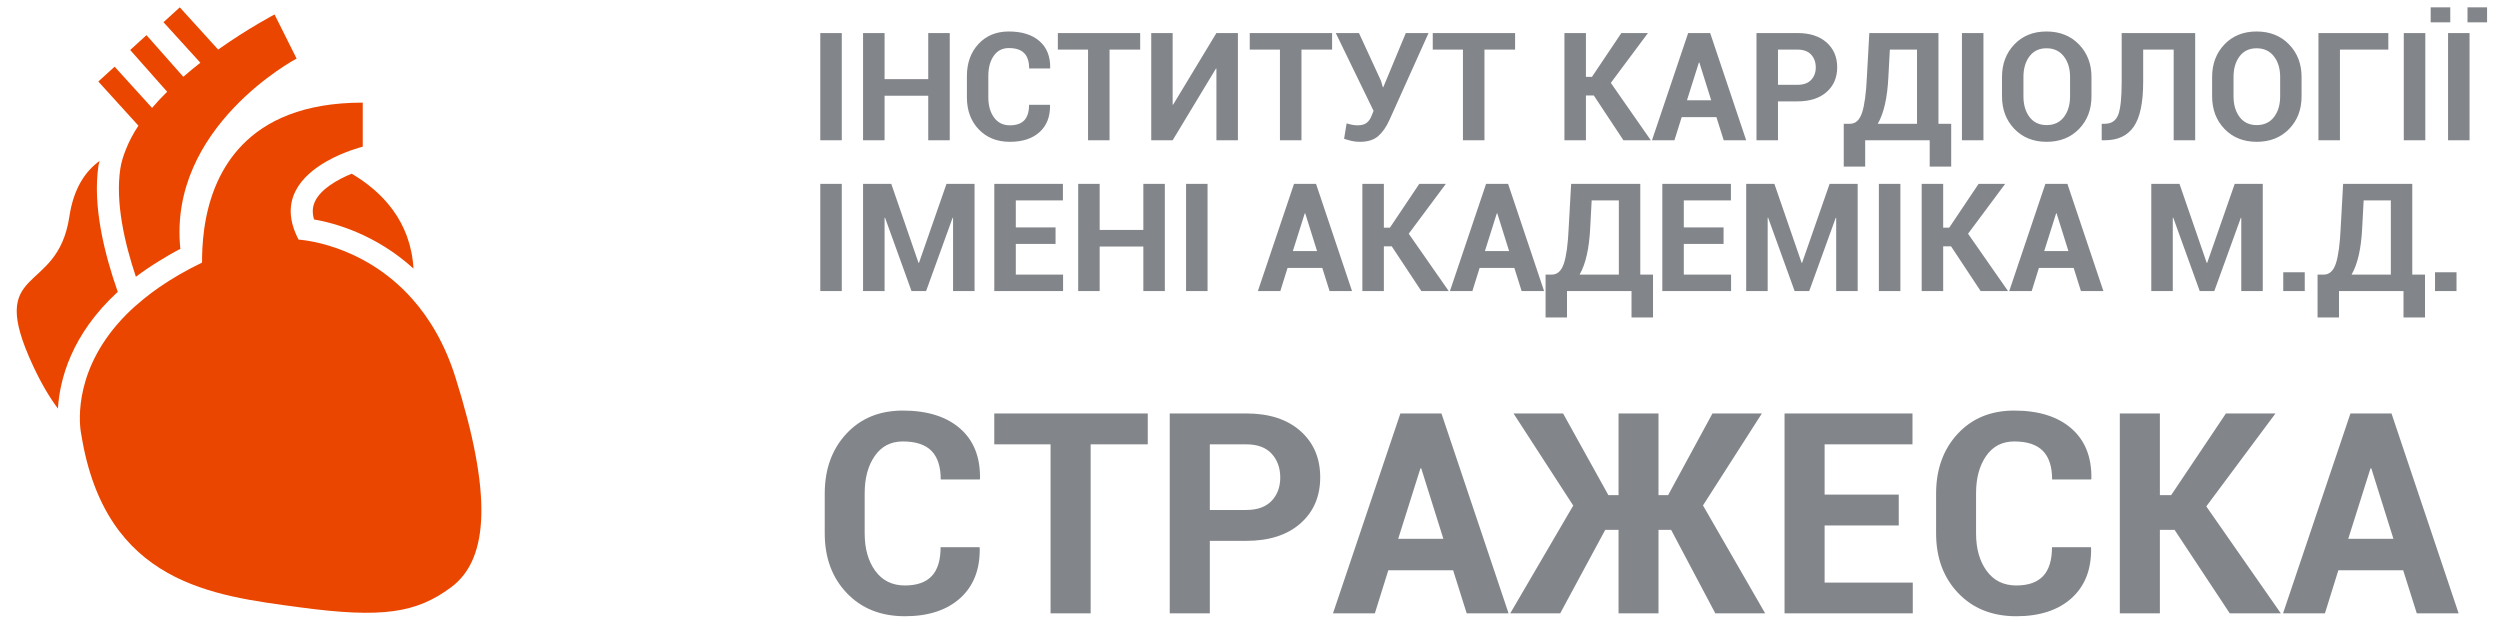
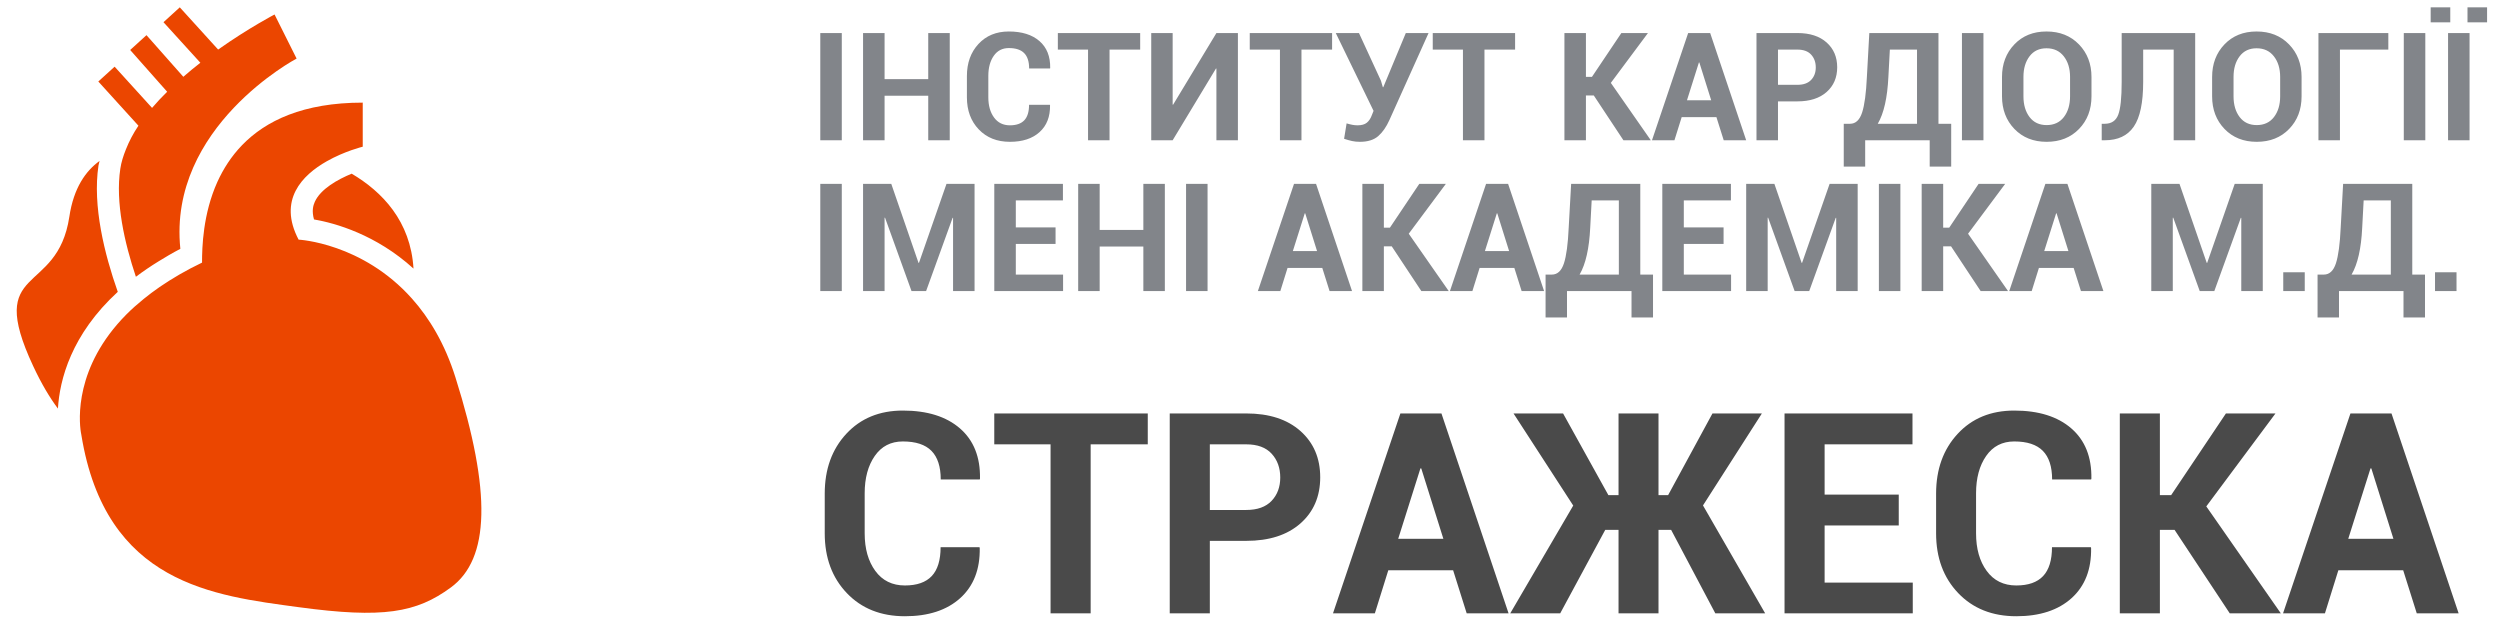
<svg xmlns="http://www.w3.org/2000/svg" width="130px" height="33px" viewBox="0 0 130 33" version="1.1">
  <defs />
  <g id="Artboard" stroke="none" stroke-width="1" fill="none" fill-rule="evenodd" transform="translate(-73, -168)">
    <g id="logo" transform="translate(73.24609, 168.2354)" fill-rule="nonzero">
      <path d="M16.123,10.262 C16.423,9.592 17.316,9.095 18.041,8.796 C19.626,9.733 21.108,11.264 21.256,13.731 C19.31,11.961 17.184,11.366 16.082,11.175 C15.958,10.734 16.038,10.451 16.123,10.262 Z M4.875,8.369 C4.56,10.474 5.187,12.979 5.878,14.941 C3.454,17.164 2.856,19.516 2.766,21.011 C2.339,20.439 1.907,19.72 1.477,18.795 C-1.034,13.421 2.731,15.213 3.36,11.033 C3.583,9.532 4.215,8.651 4.931,8.134 C4.915,8.212 4.889,8.289 4.875,8.369 Z M6.303,7.528 C6.469,7.111 6.683,6.7 6.952,6.301 L4.866,4.003 L5.714,3.232 L7.661,5.375 C7.906,5.087 8.171,4.807 8.446,4.536 L6.523,2.364 L7.371,1.593 L9.287,3.758 C9.58,3.504 9.875,3.258 10.173,3.028 L8.255,0.919 L9.103,0.146 L11.097,2.342 C12.686,1.218 14.031,0.518 14.031,0.518 L15.177,2.81 C15.177,2.81 8.478,6.347 9.132,12.704 C8.725,12.916 8.356,13.134 7.999,13.355 C7.574,13.616 7.181,13.885 6.82,14.157 C6.231,12.399 5.747,10.286 6.01,8.54 C6.059,8.2 6.169,7.862 6.303,7.528 Z M21.178,15.294 C22.073,16.298 22.883,17.625 23.438,19.392 C25.321,25.365 25.222,28.829 23.198,30.313 C21.404,31.63 19.673,31.934 15.279,31.337 C10.887,30.741 5.241,30.144 3.984,22.379 C3.984,22.379 3.972,22.321 3.958,22.235 C3.861,21.607 3.627,18.842 6.322,16.12 C6.593,15.846 6.9,15.574 7.234,15.303 C7.489,15.096 7.76,14.892 8.055,14.688 C8.694,14.252 9.415,13.825 10.26,13.421 C10.26,12.627 10.303,10.896 11.059,9.22 C11.362,8.555 11.776,7.897 12.344,7.31 C13.571,6.043 15.519,5.101 18.616,5.101 L18.616,7.393 C18.616,7.393 17.678,7.621 16.743,8.152 C15.469,8.875 14.196,10.162 15.281,12.226 C15.281,12.226 18.588,12.388 21.178,15.294 Z" id="Combined-Shape" fill="#EB4600" />
      <path d="M43.527,7.058 L42.409,7.058 L42.409,1.483 L43.527,1.483 L43.527,7.058 Z M49.141,7.058 L48.022,7.058 L48.022,4.742 L45.752,4.742 L45.752,7.058 L44.633,7.058 L44.633,1.483 L45.752,1.483 L45.752,3.88 L48.022,3.88 L48.022,1.483 L49.141,1.483 L49.141,7.058 Z M54.349,5.213 L54.356,5.236 C54.366,5.83 54.185,6.296 53.812,6.633 C53.44,6.97 52.925,7.139 52.269,7.139 C51.6,7.139 51.06,6.924 50.649,6.493 C50.238,6.063 50.033,5.507 50.033,4.826 L50.033,3.719 C50.033,3.04 50.233,2.484 50.634,2.051 C51.035,1.619 51.561,1.402 52.212,1.402 C52.891,1.402 53.422,1.568 53.805,1.9 C54.188,2.232 54.374,2.699 54.364,3.302 L54.356,3.325 L53.269,3.325 C53.269,2.967 53.183,2.701 53.01,2.526 C52.838,2.351 52.572,2.264 52.212,2.264 C51.877,2.264 51.616,2.399 51.429,2.668 C51.241,2.937 51.147,3.285 51.147,3.711 L51.147,4.826 C51.147,5.255 51.246,5.604 51.444,5.875 C51.642,6.146 51.917,6.281 52.269,6.281 C52.604,6.281 52.853,6.193 53.018,6.019 C53.183,5.844 53.265,5.575 53.265,5.213 L54.349,5.213 Z M59.043,2.344 L57.45,2.344 L57.45,7.058 L56.332,7.058 L56.332,2.344 L54.762,2.344 L54.762,1.483 L59.043,1.483 L59.043,2.344 Z M63.007,1.483 L64.125,1.483 L64.125,7.058 L63.007,7.058 L63.007,3.332 L62.984,3.328 L60.732,7.058 L59.618,7.058 L59.618,1.483 L60.732,1.483 L60.732,5.205 L60.755,5.209 L63.007,1.483 Z M69.023,2.344 L67.43,2.344 L67.43,7.058 L66.311,7.058 L66.311,2.344 L64.741,2.344 L64.741,1.483 L69.023,1.483 L69.023,2.344 Z M71.562,3.96 L71.661,4.297 L71.684,4.301 L72.856,1.483 L74.039,1.483 L72.006,6.001 C71.845,6.361 71.651,6.641 71.424,6.84 C71.196,7.039 70.879,7.139 70.47,7.139 C70.317,7.139 70.18,7.125 70.06,7.098 C69.94,7.072 69.803,7.033 69.647,6.982 L69.777,6.181 C69.892,6.215 69.993,6.239 70.081,6.256 C70.17,6.273 70.258,6.281 70.348,6.281 C70.557,6.281 70.718,6.236 70.83,6.145 C70.942,6.054 71.031,5.92 71.094,5.741 L71.179,5.53 L69.214,1.483 L70.42,1.483 L71.562,3.96 Z M78.539,2.344 L76.946,2.344 L76.946,7.058 L75.827,7.058 L75.827,2.344 L74.257,2.344 L74.257,1.483 L78.539,1.483 L78.539,2.344 Z M82.632,4.73 L82.222,4.73 L82.222,7.058 L81.104,7.058 L81.104,1.483 L82.222,1.483 L82.222,3.761 L82.536,3.761 L84.064,1.483 L85.447,1.483 L83.517,4.075 L85.596,7.058 L84.172,7.058 L82.632,4.73 Z M89.008,5.856 L87.201,5.856 L86.825,7.058 L85.657,7.058 L87.538,1.483 L88.683,1.483 L90.555,7.058 L89.387,7.058 L89.008,5.856 Z M87.476,4.979 L88.736,4.979 L88.12,3.014 L88.097,3.014 L87.476,4.979 Z M92.209,5.036 L92.209,7.058 L91.091,7.058 L91.091,1.483 L93.224,1.483 C93.865,1.483 94.369,1.646 94.737,1.973 C95.104,2.3 95.288,2.73 95.288,3.263 C95.288,3.797 95.104,4.226 94.737,4.55 C94.369,4.874 93.865,5.036 93.224,5.036 L92.209,5.036 Z M92.209,4.175 L93.224,4.175 C93.536,4.175 93.772,4.09 93.933,3.92 C94.094,3.75 94.174,3.534 94.174,3.271 C94.174,3.003 94.094,2.782 93.935,2.607 C93.775,2.432 93.538,2.344 93.224,2.344 L92.209,2.344 L92.209,4.175 Z M101.216,8.429 L100.098,8.429 L100.098,7.058 L96.743,7.058 L96.743,8.429 L95.629,8.429 L95.629,6.201 L95.955,6.201 C96.246,6.201 96.455,6.006 96.583,5.618 C96.71,5.23 96.793,4.613 96.832,3.765 L96.958,1.483 L100.554,1.483 L100.554,6.201 L101.216,6.201 L101.216,8.429 Z M97.95,3.765 C97.924,4.304 97.865,4.776 97.774,5.182 C97.682,5.588 97.557,5.927 97.398,6.201 L99.439,6.201 L99.439,2.344 L98.026,2.344 L97.95,3.765 Z M102.893,7.058 L101.775,7.058 L101.775,1.483 L102.893,1.483 L102.893,7.058 Z M108.511,4.772 C108.511,5.459 108.295,6.025 107.864,6.47 C107.432,6.916 106.871,7.139 106.179,7.139 C105.49,7.139 104.931,6.915 104.502,6.469 C104.073,6.022 103.858,5.456 103.858,4.772 L103.858,3.769 C103.858,3.087 104.072,2.522 104.5,2.074 C104.927,1.626 105.485,1.402 106.171,1.402 C106.863,1.402 107.426,1.626 107.86,2.074 C108.294,2.522 108.511,3.087 108.511,3.769 L108.511,4.772 Z M107.397,3.761 C107.397,3.327 107.288,2.971 107.071,2.693 C106.854,2.415 106.554,2.275 106.171,2.275 C105.793,2.275 105.499,2.415 105.289,2.693 C105.078,2.971 104.973,3.327 104.973,3.761 L104.973,4.772 C104.973,5.214 105.079,5.574 105.291,5.852 C105.502,6.13 105.799,6.269 106.179,6.269 C106.562,6.269 106.861,6.13 107.075,5.852 C107.289,5.574 107.397,5.214 107.397,4.772 L107.397,3.761 Z M113.903,1.483 L113.903,7.058 L112.785,7.058 L112.785,2.344 L111.199,2.344 L111.199,4.022 C111.199,5.099 111.037,5.874 110.711,6.348 C110.386,6.822 109.885,7.058 109.208,7.058 L109.043,7.058 L109.043,6.201 L109.197,6.201 C109.546,6.201 109.781,6.045 109.901,5.733 C110.021,5.422 110.081,4.851 110.081,4.022 L110.081,1.483 L113.903,1.483 Z M119.436,4.772 C119.436,5.459 119.221,6.025 118.789,6.47 C118.358,6.916 117.796,7.139 117.104,7.139 C116.415,7.139 115.856,6.915 115.427,6.469 C114.998,6.022 114.784,5.456 114.784,4.772 L114.784,3.769 C114.784,3.087 114.997,2.522 115.425,2.074 C115.853,1.626 116.41,1.402 117.096,1.402 C117.788,1.402 118.351,1.626 118.785,2.074 C119.219,2.522 119.436,3.087 119.436,3.769 L119.436,4.772 Z M118.322,3.761 C118.322,3.327 118.213,2.971 117.996,2.693 C117.779,2.415 117.479,2.275 117.096,2.275 C116.719,2.275 116.424,2.415 116.214,2.693 C116.003,2.971 115.898,3.327 115.898,3.761 L115.898,4.772 C115.898,5.214 116.004,5.574 116.216,5.852 C116.428,6.13 116.724,6.269 117.104,6.269 C117.487,6.269 117.786,6.13 118,5.852 C118.215,5.574 118.322,5.214 118.322,4.772 L118.322,3.761 Z M123.947,2.344 L121.431,2.344 L121.431,7.058 L120.313,7.058 L120.313,1.483 L123.947,1.483 L123.947,2.344 Z M125.87,7.058 L124.751,7.058 L124.751,1.483 L125.87,1.483 L125.87,7.058 Z M128.171,7.058 L127.053,7.058 L127.053,1.483 L128.171,1.483 L128.171,7.058 Z M129.082,0.927 L128.064,0.927 L128.064,0.146 L129.082,0.146 L129.082,0.927 Z M127.168,0.927 L126.149,0.927 L126.149,0.146 L127.168,0.146 L127.168,0.927 Z M43.527,14.901 L42.409,14.901 L42.409,9.325 L43.527,9.325 L43.527,14.901 Z M47.517,13.434 L47.54,13.434 L48.972,9.325 L50.431,9.325 L50.431,14.901 L49.313,14.901 L49.313,11.094 L49.29,11.091 L47.911,14.901 L47.153,14.901 L45.775,11.083 L45.752,11.087 L45.752,14.901 L44.633,14.901 L44.633,9.325 L46.1,9.325 L47.517,13.434 Z M54.643,12.45 L52.576,12.45 L52.576,14.043 L55.034,14.043 L55.034,14.901 L51.457,14.901 L51.457,9.325 L55.026,9.325 L55.026,10.187 L52.576,10.187 L52.576,11.588 L54.643,11.588 L54.643,12.45 Z M60.326,14.901 L59.208,14.901 L59.208,12.584 L56.937,12.584 L56.937,14.901 L55.819,14.901 L55.819,9.325 L56.937,9.325 L56.937,11.722 L59.208,11.722 L59.208,9.325 L60.326,9.325 L60.326,14.901 Z M62.547,14.901 L61.429,14.901 L61.429,9.325 L62.547,9.325 L62.547,14.901 Z M68.513,13.698 L66.706,13.698 L66.331,14.901 L65.163,14.901 L67.043,9.325 L68.188,9.325 L70.06,14.901 L68.892,14.901 L68.513,13.698 Z M66.982,12.821 L68.241,12.821 L67.625,10.857 L67.602,10.857 L66.982,12.821 Z M72.124,12.573 L71.715,12.573 L71.715,14.901 L70.597,14.901 L70.597,9.325 L71.715,9.325 L71.715,11.604 L72.029,11.604 L73.557,9.325 L74.939,9.325 L73.009,11.918 L75.088,14.901 L73.664,14.901 L72.124,12.573 Z M78.5,13.698 L76.693,13.698 L76.318,14.901 L75.15,14.901 L77.03,9.325 L78.175,9.325 L80.047,14.901 L78.879,14.901 L78.5,13.698 Z M76.969,12.821 L78.228,12.821 L77.612,10.857 L77.589,10.857 L76.969,12.821 Z M85.711,16.272 L84.593,16.272 L84.593,14.901 L81.238,14.901 L81.238,16.272 L80.124,16.272 L80.124,14.043 L80.449,14.043 C80.741,14.043 80.95,13.849 81.078,13.461 C81.205,13.073 81.288,12.455 81.326,11.608 L81.453,9.325 L85.049,9.325 L85.049,14.043 L85.711,14.043 L85.711,16.272 Z M82.445,11.608 C82.419,12.146 82.36,12.619 82.268,13.024 C82.177,13.43 82.051,13.77 81.893,14.043 L83.934,14.043 L83.934,10.187 L82.521,10.187 L82.445,11.608 Z M89.38,12.45 L87.312,12.45 L87.312,14.043 L89.77,14.043 L89.77,14.901 L86.194,14.901 L86.194,9.325 L89.762,9.325 L89.762,10.187 L87.312,10.187 L87.312,11.588 L89.38,11.588 L89.38,12.45 Z M93.439,13.434 L93.462,13.434 L94.894,9.325 L96.353,9.325 L96.353,14.901 L95.235,14.901 L95.235,11.094 L95.212,11.091 L93.833,14.901 L93.075,14.901 L91.696,11.083 L91.673,11.087 L91.673,14.901 L90.555,14.901 L90.555,9.325 L92.022,9.325 L93.439,13.434 Z M98.574,14.901 L97.456,14.901 L97.456,9.325 L98.574,9.325 L98.574,14.901 Z M101.208,12.573 L100.799,12.573 L100.799,14.901 L99.681,14.901 L99.681,9.325 L100.799,9.325 L100.799,11.604 L101.113,11.604 L102.641,9.325 L104.023,9.325 L102.093,11.918 L104.172,14.901 L102.748,14.901 L101.208,12.573 Z M107.584,13.698 L105.777,13.698 L105.402,14.901 L104.234,14.901 L106.114,9.325 L107.259,9.325 L109.131,14.901 L107.963,14.901 L107.584,13.698 Z M106.053,12.821 L107.312,12.821 L106.696,10.857 L106.673,10.857 L106.053,12.821 Z M114.504,13.434 L114.527,13.434 L115.959,9.325 L117.418,9.325 L117.418,14.901 L116.3,14.901 L116.3,11.094 L116.277,11.091 L114.898,14.901 L114.14,14.901 L112.762,11.083 L112.739,11.087 L112.739,14.901 L111.621,14.901 L111.621,9.325 L113.087,9.325 L114.504,13.434 Z M119.601,14.901 L118.483,14.901 L118.483,13.921 L119.601,13.921 L119.601,14.901 Z M125.854,16.272 L124.736,16.272 L124.736,14.901 L121.382,14.901 L121.382,16.272 L120.267,16.272 L120.267,14.043 L120.593,14.043 C120.884,14.043 121.093,13.849 121.221,13.461 C121.348,13.073 121.431,12.455 121.47,11.608 L121.596,9.325 L125.192,9.325 L125.192,14.043 L125.854,14.043 L125.854,16.272 Z M122.588,11.608 C122.562,12.146 122.504,12.619 122.412,13.024 C122.32,13.43 122.195,13.77 122.036,14.043 L124.077,14.043 L124.077,10.187 L122.664,10.187 L122.588,11.608 Z M127.493,14.901 L126.375,14.901 L126.375,13.921 L127.493,13.921 L127.493,14.901 Z" id="Інститут-кардіології" fill="#82858A" />
-       <path d="M50.685,28.218 L50.7,28.26 C50.719,29.369 50.381,30.238 49.686,30.866 C48.991,31.494 48.032,31.809 46.809,31.809 C45.562,31.809 44.555,31.408 43.789,30.606 C43.023,29.804 42.64,28.767 42.64,27.497 L42.64,25.433 C42.64,24.167 43.013,23.131 43.76,22.324 C44.508,21.517 45.488,21.114 46.702,21.114 C47.968,21.114 48.958,21.423 49.672,22.042 C50.386,22.661 50.733,23.532 50.714,24.655 L50.7,24.698 L48.672,24.698 C48.672,24.032 48.511,23.535 48.19,23.209 C47.869,22.883 47.373,22.72 46.702,22.72 C46.078,22.72 45.592,22.971 45.242,23.474 C44.892,23.976 44.717,24.624 44.717,25.419 L44.717,27.497 C44.717,28.296 44.901,28.948 45.27,29.453 C45.639,29.957 46.152,30.209 46.809,30.209 C47.432,30.209 47.898,30.046 48.205,29.72 C48.511,29.394 48.665,28.893 48.665,28.218 L50.685,28.218 Z M59.438,22.87 L56.468,22.87 L56.468,31.659 L54.383,31.659 L54.383,22.87 L51.456,22.87 L51.456,21.264 L59.438,21.264 L59.438,22.87 Z M62.665,27.889 L62.665,31.659 L60.58,31.659 L60.58,21.264 L64.557,21.264 C65.751,21.264 66.691,21.569 67.377,22.178 C68.062,22.787 68.405,23.589 68.405,24.584 C68.405,25.578 68.062,26.378 67.377,26.982 C66.691,27.587 65.751,27.889 64.557,27.889 L62.665,27.889 Z M62.665,26.283 L64.557,26.283 C65.138,26.283 65.578,26.125 65.878,25.808 C66.177,25.492 66.327,25.088 66.327,24.598 C66.327,24.098 66.179,23.685 65.881,23.359 C65.584,23.033 65.142,22.87 64.557,22.87 L62.665,22.87 L62.665,26.283 Z M75.316,29.417 L71.946,29.417 L71.246,31.659 L69.069,31.659 L72.574,21.264 L74.709,21.264 L78.2,31.659 L76.022,31.659 L75.316,29.417 Z M72.46,27.782 L74.809,27.782 L73.659,24.12 L73.616,24.12 L72.46,27.782 Z M86.653,27.318 L85.996,27.318 L85.996,31.659 L83.918,31.659 L83.918,27.318 L83.226,27.318 L80.884,31.659 L78.286,31.659 L81.562,26.054 L78.457,21.264 L81.034,21.264 L83.39,25.512 L83.918,25.512 L83.918,21.264 L85.996,21.264 L85.996,25.512 L86.496,25.512 L88.802,21.264 L91.372,21.264 L88.309,26.047 L91.543,31.659 L88.951,31.659 L86.653,27.318 Z M98.489,27.09 L94.634,27.09 L94.634,30.059 L99.218,30.059 L99.218,31.659 L92.55,31.659 L92.55,21.264 L99.203,21.264 L99.203,22.87 L94.634,22.87 L94.634,25.483 L98.489,25.483 L98.489,27.09 Z M108.477,28.218 L108.491,28.26 C108.511,29.369 108.173,30.238 107.478,30.866 C106.783,31.494 105.824,31.809 104.601,31.809 C103.354,31.809 102.347,31.408 101.581,30.606 C100.814,29.804 100.431,28.767 100.431,27.497 L100.431,25.433 C100.431,24.167 100.805,23.131 101.552,22.324 C102.299,21.517 103.28,21.114 104.494,21.114 C105.76,21.114 106.75,21.423 107.463,22.042 C108.177,22.661 108.525,23.532 108.506,24.655 L108.491,24.698 L106.464,24.698 C106.464,24.032 106.303,23.535 105.982,23.209 C105.661,22.883 105.165,22.72 104.494,22.72 C103.87,22.72 103.383,22.971 103.034,23.474 C102.684,23.976 102.509,24.624 102.509,25.419 L102.509,27.497 C102.509,28.296 102.693,28.948 103.062,29.453 C103.431,29.957 103.944,30.209 104.601,30.209 C105.224,30.209 105.689,30.046 105.996,29.72 C106.303,29.394 106.457,28.893 106.457,28.218 L108.477,28.218 Z M112.832,27.318 L112.068,27.318 L112.068,31.659 L109.984,31.659 L109.984,21.264 L112.068,21.264 L112.068,25.512 L112.654,25.512 L115.502,21.264 L118.079,21.264 L114.481,26.097 L118.358,31.659 L115.702,31.659 L112.832,27.318 Z M124.719,29.417 L121.349,29.417 L120.65,31.659 L118.472,31.659 L121.977,21.264 L124.112,21.264 L127.603,31.659 L125.426,31.659 L124.719,29.417 Z M121.863,27.782 L124.212,27.782 L123.063,24.12 L123.02,24.12 L121.863,27.782 Z" id="Стражеска" fill="#82858A" />
+       <path d="M50.685,28.218 L50.7,28.26 C50.719,29.369 50.381,30.238 49.686,30.866 C48.991,31.494 48.032,31.809 46.809,31.809 C45.562,31.809 44.555,31.408 43.789,30.606 C43.023,29.804 42.64,28.767 42.64,27.497 L42.64,25.433 C42.64,24.167 43.013,23.131 43.76,22.324 C44.508,21.517 45.488,21.114 46.702,21.114 C47.968,21.114 48.958,21.423 49.672,22.042 C50.386,22.661 50.733,23.532 50.714,24.655 L50.7,24.698 L48.672,24.698 C48.672,24.032 48.511,23.535 48.19,23.209 C47.869,22.883 47.373,22.72 46.702,22.72 C46.078,22.72 45.592,22.971 45.242,23.474 C44.892,23.976 44.717,24.624 44.717,25.419 L44.717,27.497 C44.717,28.296 44.901,28.948 45.27,29.453 C45.639,29.957 46.152,30.209 46.809,30.209 C47.432,30.209 47.898,30.046 48.205,29.72 C48.511,29.394 48.665,28.893 48.665,28.218 L50.685,28.218 Z M59.438,22.87 L56.468,22.87 L56.468,31.659 L54.383,31.659 L54.383,22.87 L51.456,22.87 L51.456,21.264 L59.438,21.264 L59.438,22.87 Z M62.665,27.889 L62.665,31.659 L60.58,31.659 L60.58,21.264 L64.557,21.264 C65.751,21.264 66.691,21.569 67.377,22.178 C68.062,22.787 68.405,23.589 68.405,24.584 C68.405,25.578 68.062,26.378 67.377,26.982 C66.691,27.587 65.751,27.889 64.557,27.889 L62.665,27.889 Z M62.665,26.283 L64.557,26.283 C65.138,26.283 65.578,26.125 65.878,25.808 C66.177,25.492 66.327,25.088 66.327,24.598 C66.327,24.098 66.179,23.685 65.881,23.359 C65.584,23.033 65.142,22.87 64.557,22.87 L62.665,22.87 L62.665,26.283 Z M75.316,29.417 L71.946,29.417 L71.246,31.659 L69.069,31.659 L72.574,21.264 L74.709,21.264 L78.2,31.659 L76.022,31.659 L75.316,29.417 Z M72.46,27.782 L74.809,27.782 L73.659,24.12 L73.616,24.12 L72.46,27.782 Z M86.653,27.318 L85.996,27.318 L85.996,31.659 L83.918,31.659 L83.918,27.318 L83.226,27.318 L80.884,31.659 L78.286,31.659 L81.562,26.054 L78.457,21.264 L81.034,21.264 L83.39,25.512 L83.918,25.512 L83.918,21.264 L85.996,21.264 L85.996,25.512 L86.496,25.512 L88.802,21.264 L91.372,21.264 L88.309,26.047 L91.543,31.659 L88.951,31.659 L86.653,27.318 Z M98.489,27.09 L94.634,27.09 L94.634,30.059 L99.218,30.059 L99.218,31.659 L92.55,31.659 L92.55,21.264 L99.203,21.264 L99.203,22.87 L94.634,22.87 L94.634,25.483 L98.489,25.483 L98.489,27.09 Z M108.477,28.218 L108.491,28.26 C108.511,29.369 108.173,30.238 107.478,30.866 C106.783,31.494 105.824,31.809 104.601,31.809 C103.354,31.809 102.347,31.408 101.581,30.606 C100.814,29.804 100.431,28.767 100.431,27.497 L100.431,25.433 C100.431,24.167 100.805,23.131 101.552,22.324 C102.299,21.517 103.28,21.114 104.494,21.114 C105.76,21.114 106.75,21.423 107.463,22.042 C108.177,22.661 108.525,23.532 108.506,24.655 L108.491,24.698 L106.464,24.698 C106.464,24.032 106.303,23.535 105.982,23.209 C105.661,22.883 105.165,22.72 104.494,22.72 C103.87,22.72 103.383,22.971 103.034,23.474 C102.684,23.976 102.509,24.624 102.509,25.419 L102.509,27.497 C102.509,28.296 102.693,28.948 103.062,29.453 C103.431,29.957 103.944,30.209 104.601,30.209 C105.224,30.209 105.689,30.046 105.996,29.72 C106.303,29.394 106.457,28.893 106.457,28.218 L108.477,28.218 Z M112.832,27.318 L112.068,27.318 L112.068,31.659 L109.984,31.659 L109.984,21.264 L112.068,21.264 L112.068,25.512 L112.654,25.512 L115.502,21.264 L118.079,21.264 L114.481,26.097 L118.358,31.659 L115.702,31.659 L112.832,27.318 Z M124.719,29.417 L121.349,29.417 L120.65,31.659 L118.472,31.659 L121.977,21.264 L124.112,21.264 L127.603,31.659 L125.426,31.659 L124.719,29.417 Z M121.863,27.782 L124.212,27.782 L123.063,24.12 L123.02,24.12 L121.863,27.782 Z" id="Стражеска" fill="#4A4A4A" />
    </g>
  </g>
</svg>
